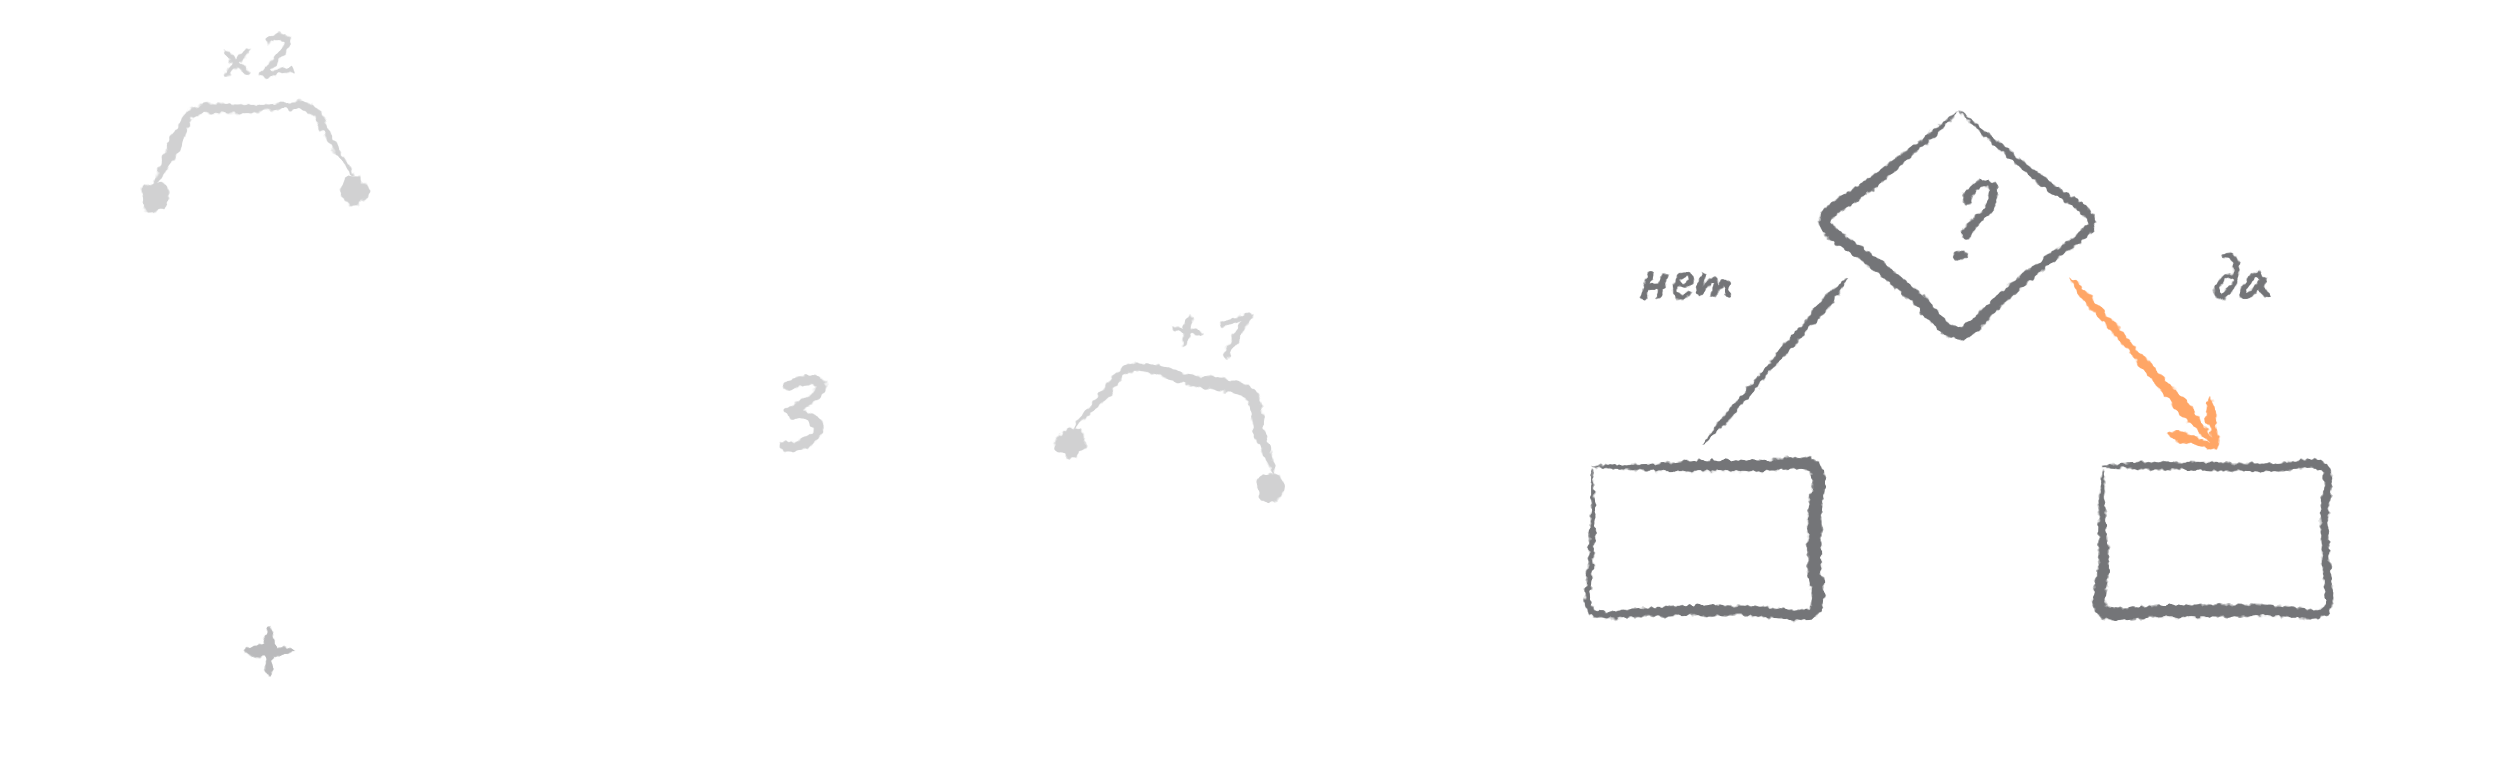
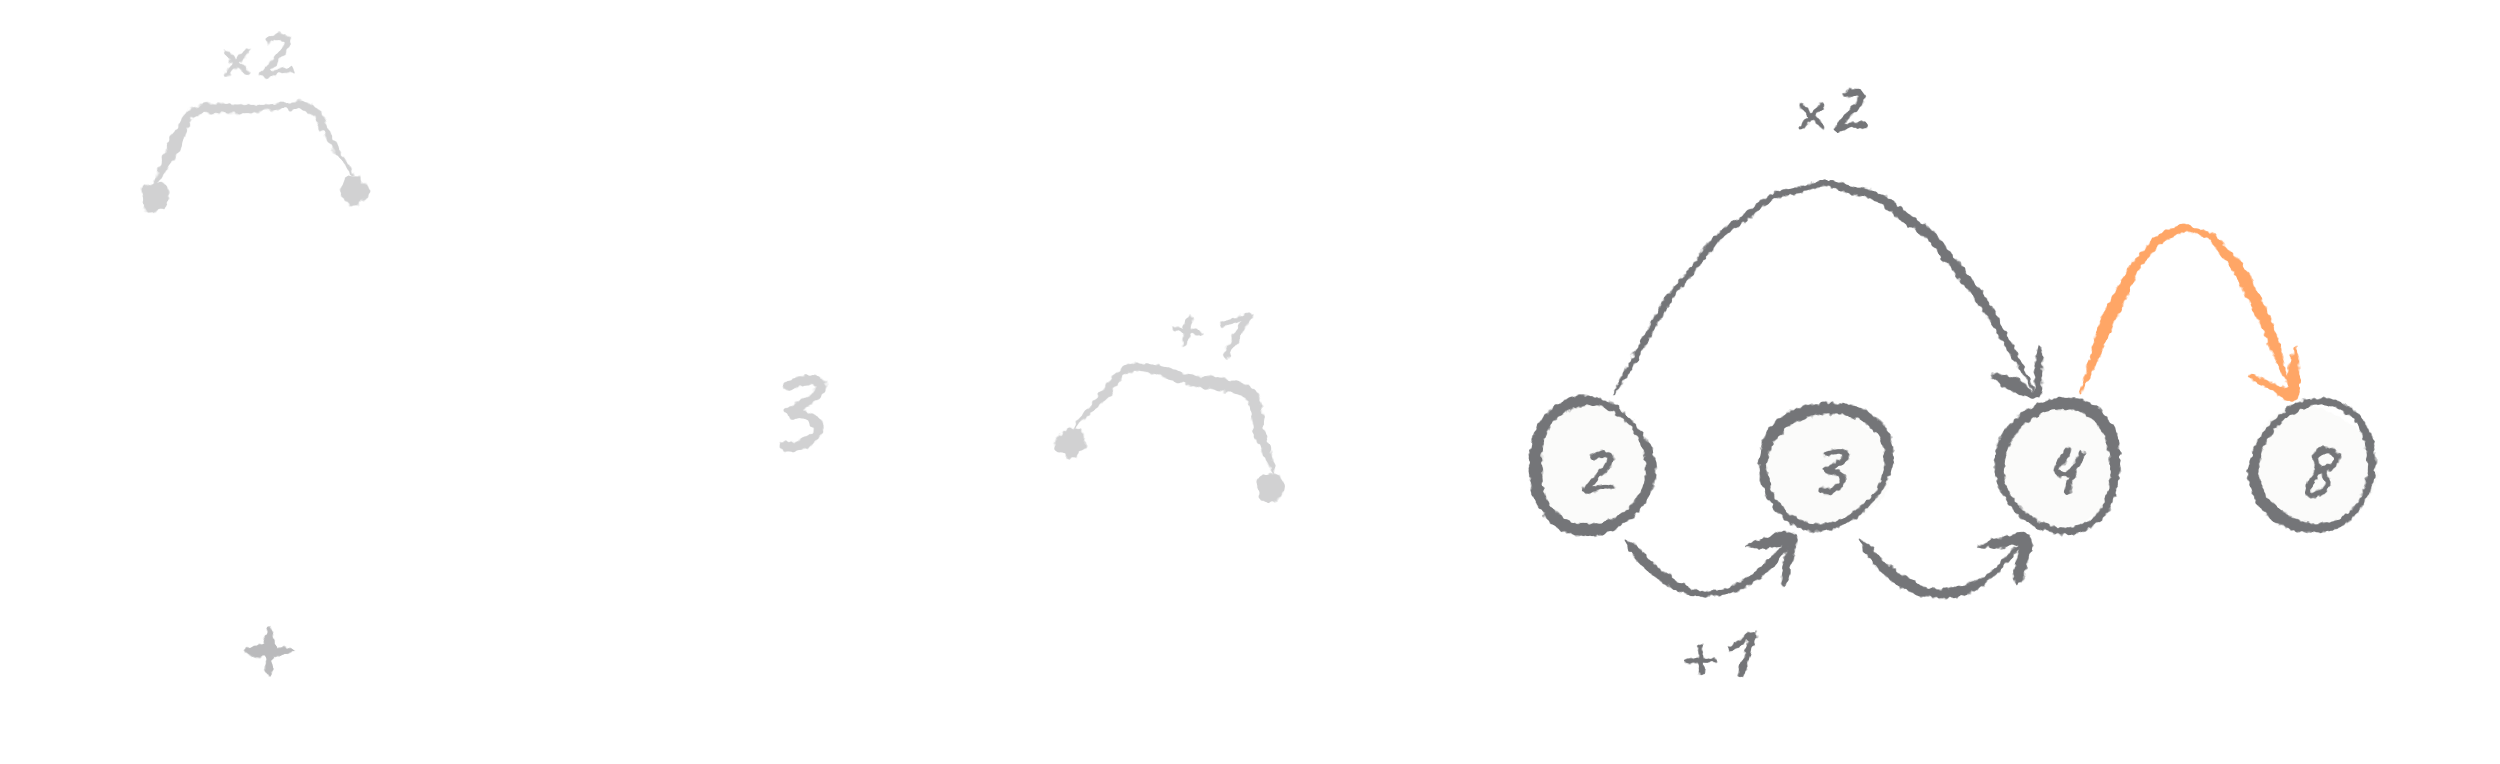
<svg xmlns="http://www.w3.org/2000/svg" viewBox="0 0 360 110">
  <defs>
    <filter id="head-13-ink" width="110%" height="110%" x="-5%" y="-5%">
      <feTurbulence baseFrequency=".8" numOctaves="2" result="n" seed="7" type="fractalNoise" />
      <feDisplacementMap in="SourceGraphic" in2="n" scale="1.1" xChannelSelector="R" yChannelSelector="G" />
    </filter>
  </defs>
  <g filter="url(#head-13-ink)" opacity=".2">
    <g fill="#17191e">
      <path d="m154.6 61.7.5-.4.7-.6.8-.7 1-.8.8-.8.9-.7.7-.9.6-.9.6-.9.6-.7.6-.5.8-.4h1l1.2.2 1.4.4 1.4.5 1.5.5 1.5.5 1.5.3 1.5.2 1.6.3 1.4.2 1.1.3.8.4.5.6.3.7.2.9.1 1 .2 1.2.3 1 .4 1.1.4 1.1.5 1.1.5 1 .5.8.3.6h.3l-.1-.7-.2-1-.2-1-.3-1.2-.3-1.1-.3-1-.2-1v-1l-.2-1.2-.3-1.1-.4-1.2-1-1-1.1-.6-1.4-.5-1.5-.3-1.6-.2-1.6-.1-1.4-.2-1.4-.3-1.4-.4-1.6-.4-1.4-.4-1.4-.2H163l-1.2.5-.9.7-.7.8-.7 1-.6.8-.6.8-.7.8-.7 1-.8.9-.7.8-.6.8-.4.5Z" />
      <path d="m156.3 64.3-.1.2-.3.2-.3.3-.2.3-.3.2-.2.3-.3.2-.3.2h-.3l-.3-.3-.3-.2-.4-.2-.3-.2-.3-.2-.2-.2-.2-.2-.1-.3v-1.1l.2-.3.2-.2.3-.2.3-.2.2-.2.3-.2.2-.2.3-.2h1l.4.2.3.2.2.2.3.3.1.3.2.4zl-.2.3-.3.3-.3.2-.2.2Zm28.6 6.5-.1.2-.1.3-.2.3-.2.3-.2.2-.3.1-.3.1h-.9l-.3-.2-.3-.2-.2-.1-.3-.2-.2-.2-.2-.3V71l-.1-.3v-1.1l.1-.3.1-.4.2-.3.3-.1.3-.1h.4l.4-.1h1.4l.3.3.2.3.2.4.1.3v1zl-.2.3-.1.3-.2.3-.1.2Zm-15.5-23.2h-.2l-.2-.1q-.2 0-.3-.2l-.1-.2V47h1.3l.7.1v-.3l.2-.7.2-.5q0-.2.2-.3t.4 0 .1.4v.6l-.1.3-.1.4v.3h.3l.6.2q.4 0 .6.2.2 0 .3.2t0 .4-.4 0h-.9l-.4-.1h-.3l-.1.4-.2.6v.2l-.1.2q0 .2-.2.3h-.1l-.2.1h-.1v-1.4l.1-.6-.5-.2zm7.1 4-.2-.1-.2-.2V51l.2-.5q0-.3.2-.5l.2-.4.1-.2.3-.3.5-.8.3-.6.4-.7.3-.6.2-.2h-.2l-.5.3-.6.2-.5.2-.6.3-.5.2h-.2q-.2-.2-.2-.5v-.3l.2-.1.4-.2.4-.1.2-.1h.2q0-.2.2-.2l.5-.2 1-.4.9-.3q.4-.1.4 0h.1l.2.3.1.2-.1.3-.3.4-.4.6-.4.7-.3.6-.4.5-.2.4-.3.5-.3.5-.3.5-.2.5-.3.5q0 .2-.2.2" />
    </g>
    <g>
      <path fill="#17191e" d="M114.2 65h-1q-.5-.1-.8-.4-.3-.2-.3-.4t.2-.5h.6l1.4-.1q.7-.1 1.3-.4l1-.7q.5-.6.4-1t-.6-.8l-.7-.3-.8-.1h-1.1l-.5-.3-.2-.4-.2-.3.1-.2.6-.5 1.4-.8 1.2-.9.7-.4.4-.4q.3-.3.3-.5l-.6-.2h-.8q-.4 0-.4.2h-.5l-.6.2-.4.2-.2.1-.5.2h-.3l-.2-.2-.2-.4-.1-.4.2-.2.6-.4.5-.3.8-.2 1-.2h.8q1 0 1.5.4.6.3.8 1v.6l-.2.5-.5.6-.8.6-.7.6-.4.2-.5.3-.3.2h.5l.3.2 1.2.6.7.7q.3.6.2 1.3T118 63l-1.1 1.1q-.6.4-1.3.6z" />
    </g>
    <g fill="#17191e">
      <path d="m22.5 26.5.4-.5.5-.7.7-1 .6-.9.7-1 .5-.9.4-1 .3-1 .3-1 .4-.8.4-.6.7-.5.9-.2 1.1-.1h5.9l1.4-.2 1.5-.2 1.5-.2h2.5l1 .2.6.5.5.6.5.8.5 1 .5.9.5.9.6.9.7.9.7 1 .6.8.6.7.4.5.2-.1-.3-.6-.5-.8-.5-1-.6-.9-.6-1-.6-.8-.4-1-.4-.9-.4-1-.5-1-.7-.8-1-.7-1.2-.2H42l-1.4.2-1.5.2-1.5.1h-2.8l-1.4-.1-1.5-.1h-1.5L29 15l-1.2.4-1 .7-.7.9-.5 1-.5 1-.4.9-.4.8-.5 1-.4 1-.4 1.1-.3 1-.3 1-.2.6Z" />
      <path d="M24.2 28.4v1.3l-.3.1-.3.2h-.3l-.3.1-.3.2-.3.2-.4.1h-.6l-.3-.3-.2-.2-.2-.3-.1-.3v-1l-.1-.3-.1-.4V27l.2-.2.4-.1.3-.1.4-.1.3-.1.3-.1h1l.4.2.3.2.2.2v.3l.1.4v1.1l-.1.3v.6Zm29.2-1.1-.1.3-.2.3-.1.4-.2.3-.2.2-.3.2-.3.2-.3.1-.3.2-.3.1h-.7l-.2-.1-.2-.3-.2-.4-.2-.3-.2-.3-.2-.2-.2-.3v-.5l.1-.3.2-.3.1-.3.2-.2.2-.3.3-.2.2-.2h1.3l.2.2.2.2.2.3.2.2.3.2.3.3.2.2zv.3l-.3.4-.2.3-.1.3ZM36 10.6l-.1.2h-.1l-.6-.3-.4-.3-.5-.4-.2-.2-.5.6-.3.3-.1.1-.2.2-.3.1h-.3v-.2l.2-.5.3-.4.5-.6.1-.1-.4-.4-.4-.4-.4-.3-.1-.4q0-.3.2-.4.2 0 .3.2l.3.2.4.3.3.2.3.4.4-.5.4-.4.4-.3.3-.1.4.1-.1.4-.3.3-.3.4-.2.2-.3.4.5.5.3.3.2.1.1.2.2.3zm2 .7-.1-.1-.2-.2-.2-.2v-.2l.1-.2h.1l.1-.3.1-.2.2-.1.1-.3.2-.1q0-.2.3-.4l.5-.5.4-.6.2-.3h.2l.2-.2.1-.2.1-.2.2-.3.2-.3.1-.3v-.2h-.3q-.3-.2-.6-.1-.3 0-.7.4H39l-.3.1-.2-.2-.2-.5.4-.2 1-.5q.4-.2.7 0h.7l.3.4.3.3q.2.3.2.7t-.4.8l-.2.3-.5.6-.5.5-.2.3-.3.2-.4.5-.4.4-.1.2h.3l.5-.2h.5l.5-.2h.2v.1h1.2v.2l.2.2q.1 0 0 .1.1.1 0 .2h-.6l-.6.1h-.9l-.6.3h-.3q-.2.2-.5.2l-.5.2z" />
    </g>
  </g>
  <g filter="url(#head-13-ink)" opacity=".3">
    <g fill="#17191e">
      <path d="m35.2 93.9.4.2.5.3.6.2.7.1.7-.1.7-.2.6-.1h2l.6-.2.4-.2v-.2l-.4-.3-.6-.1-.6-.1h-2l-.7-.3-.7-.1-.6.1-.7.2-.5.3-.4.2Z" />
      <path d="m38.7 90.2-.3.4-.1.5v.6l-.4.7v2l.3.7v1.3l.3.6.2.4h.2l.2-.4.2-.6v-1.3l.3-.7v-2l-.2-.7-.1-.6-.2-.5-.2-.4Z" />
    </g>
  </g>
  <g filter="url(#head-13-ink)" opacity=".6" transform="matrix(.8 0 0 .8 210 8)">
-     <path fill="#17191e" d="m90 10 .8.8 1.2 1 1.3 1.4 1.4 1.3 1.5 1.4 1.4 1.3 1.3 1.1 1.3 1.2 1.3 1.1 1.3 1.1 1.4 1.1 1.3 1.1 1.6 1.2 1.7 1 1.8 1.1 1.4 1.1 1 1 .2.7-.2.7-1 1-1.4 1.1-1.7 1.1-1.7 1.2-1.6 1.1-1.3 1.1-1.4 1-1.4 1.1-1.3 1-1.4 1.1-1.4 1.1-1.5 1.3-1.4 1.5-1.3 1.4-1.3 1.2-1.1.7-.8.2-.9-.2-1-.8-1.2-1.2-1.3-1.5-1.4-1.5-1.4-1.3-1.3-1.1-1.4-1.1-1.4-1.1-1.3-1-1.4-1.2-1.3-1-1.6-1.2-1.8-1.2-1.7-1.1-1.4-1.1-.9-1-.2-.4.2-.5.9-.8 1.4-1 1.7-1.1 1.8-1.2 1.5-1.1L76 23l1.3-1.1 1.3-1.1 1.3-1.2 1.3-1.1 1.3-1.2L84 16l1.5-1.3 1.4-1.4 1.3-1.3 1.2-1.1zl-.9.7-1.2 1-1.5 1-1.6 1.3-1.6 1.2-1.5 1.1-1.3 1-1.5 1-1.4 1-1.4 1.1-1.4 1-1.3 1-1.6 1-1.7 1.1-1.8 1.1-1.6 1.3-1.3 1.3-.6 1.8.7 1.8 1.3 1.3 1.6 1.2 1.8 1.2 1.7 1 1.5 1.1 1.4 1.1 1.3 1.1 1.4 1.1 1.3 1.1 1.2 1 1.3 1 1.3 1.3 1.2 1.5 1.4 1.5 1.3 1.4 1.6 1 1.8.5 1.8-.4 1.6-1 1.5-1.5 1.3-1.5 1.3-1.4 1.3-1.3 1.3-1 1.3-1.2 1.4-1.1 1.3-1.1 1.3-1.1 1.3-1.2 1.5-1 1.7-1.2 1.7-1.2 1.5-1.2 1.2-1.3.5-1.6-.5-1.5-1.2-1.2-1.6-1.2-1.7-1.1-1.7-1.1-1.5-1.1-1.3-1.1-1.4-1-1.4-1.1-1.4-1-1.3-1.1-1.4-1-1.5-1.2-1.5-1.3-1.6-1.2-1.5-1.2-1.2-1-.9-.7Z" />
-     <path fill="#17191e" d="M91.2 33.3q-.3 0-.4-.3t-.2-.5V32l.1-.4.3-.6.7-.9q.4-.5.8-.7l.2-.2h.1q0-.2.3-.4l.5-.3.2-.2.4-.3.7-.9.3-.8.3-1.3v-.9l-.3-.4h-1l-1 .6-.7 1-.2.5v.4l.1.3v.3h-.2l-.5.1q-.3 0-.5-.2l-.1-.2-.2-.2v-.8q0-.4.3-.9l.6-.9.9-.7.8-.4.3-.2h1.7l.5.3.6.4.4.3q.2.5.1 1.1L97 26l-.4 1.4-.7 1-.5.4-.6.7-.6.5q-.7.4-1.2 1.2l-.8 1.4q-.2.5-.4.6-.2.2-.5.2m-.5 3.6H90l-.5-.2q-.4-.3-.3-.7t.7-.8l.5-.3.6.2q.7.4.6.9t-.9.9m-20.8 3-.9.6-1.1 1-1.4 1.1-1.3 1.4-1.2 1.5-1 1.4-1 1.3-1.2 1.3-1.1 1.1-1.1 1.3-1 1.3-1 1.3-1.1 1.3-1.1 1.2-1.1 1.2-1.1 1.3-1 1.3-1 1.3-1.3 1.3-1.2 1.4-1.3 1.5-1 1.4-.9 1.2-.6 1h.2l.8-.6 1.1-1 1.3-1.3 1.3-1.3 1.3-1.5 1-1.4 1.2-1.2 1.1-1.2 1.1-1.3 1-1.3 1-1.3 1.1-1.2 1.2-1.2 1.2-1.2 1-1.2 1.1-1.3 1.1-1.2 1.1-1.2 1.3-1.3 1.3-1.4 1.1-1.5 1-1.5.8-1.3.5-1Z" />
-     <path fill="#ff6a00" d="m109.9 40 .5 1 .8 1.4 1 1.4 1.3 1.4 1.3 1.4L116 48l1 1.3 1.1 1.2 1.2 1.2 1.1 1.2 1 1.3 1 1.4 1 1.3 1.2 1.2 1.1 1.2 1.1 1.3 1 1.3 1 1.3 1 1.4 1.5 1.3 1.4 1.3 1.2 1.3 1.2 1 .9.6.2-.2-.5-1-.8-1.3-1-1.4-1-1.6-1.1-1.6-1.3-1.3-1.2-1.2-1.2-1.1-1-1.2-1.1-1.3-1.1-1.3-1.2-1.1-1.2-1.2-1-1.2-1.1-1.3-1-1.3-1-1.3L117 47l-1.2-1.3-1.2-1.5-1.2-1.5-1.3-1.2-1.2-1-1-.6Z" />
-     <path fill="#ff6a00" d="m127.6 68.1.4.5.5.4.7.4.8.3h.8l.8.1.7.1.8.3.9.3.8.3.8.1 1-.3.4-.9V69l-.2-.8-.3-.9-.1-.8V65l-.1-.9-.2-.8-.2-.7-.3-.6-.3-.5h-.2l-.2.5-.2.7v.8l-.1.8v.8l.2.8.3.8.2.9.1.8.1.7v.5-.1h-.4l-.7-.2-.8-.3-.8-.4-.8-.3-.7-.3-.8-.3-.8-.1h-.8l-.7.2-.5.2Z" />
-     <path fill="#17191e" d="m24 74 1 .1 1.6.2 1.8.1 1.9.1 2 .2H34l1.7.1h20.2l2-.2 1.9-.2h1.7l1.2.1.7.3.2.5.1 1v1.4l-.4 1.6-.2 1.7-.2 1.6V87l-.1 1.4V93l.4 1.8.3 1.6.1 1.4v1l-.3.5-.6.3-1.3.1h-1.7l-1.9-.3-2-.2-1.8-.1h-1.6l-1.7-.1H49l-1.6-.1h-6.8l-1.6.2h-1.7l-1.6.2H34l-1.9.2-1.9.2-1.9.3h-3.1l-.9-.5-.4-.6-.2-1.1v-1.5l.3-1.6.2-1.6.1-1.6v-1.4l.1-1.4v-1.4l.2-1.4v-6.1l-.2-1.6-.1-1.5-.1-1.3v-.9h-.3v7l-.1 1.5v1.4l-.2 1.4v1.4l-.1 1.4-.1 1.5v1.4l-.2 1.5-.2 1.6-.3 1.6v1.6l.1 1.5.8 1.2 1.3.6 1.7.2h1.8l2-.1 1.9-.2h5.1l1.6-.1h1.7l1.7-.1h8.2l1.7.1H54l1.7.2 1.9.2 2 .3 1.8.1 1.8-.1 1.5-.7 1-1.4.2-1.7-.1-1.7-.2-1.7-.3-1.6v-4.3l.1-1.5v-4.3l.1-1.4.3-1.7.2-1.7v-1.7l-.2-1.6-1-1.4-1.5-.8-1.8-.1h-1.9l-2 .3-1.9.2H42.3l-1.7.2-1.6.2-1.7.1-1.6.2H34l-1.8.1-1.9.1h-3.7l-1.5.1H24Zm92 .1h1l1.6.2h1.8l1.9.2h7l1.7.1h3.3l1.7.1h5l1.7.1h5.1l2-.3 1.8-.2 1.7-.1h1.3l.7.4.4.6v2.5l-.2 1.6-.2 1.8-.1 1.6v2.9l.2 1.4v4.4l.2 1.5.2 1.7.2 1.7v2.5l-.5.6-.8.3h-1.3l-1.7-.1-1.9-.3-2-.3-1.8-.2h-13.4l-1.6.1h-5l-1.9.2-2 .2-1.9.2h-1.7l-1.2-.1-.6-.2-.2-.5-.1-.9.1-1.4.3-1.6.3-1.6V90l-.1-1.4-.1-1.4-.2-1.4-.1-1.4-.1-1.4v-1.5l-.2-1.6v-3.2l-.1-1.3v-.9h-.3l-.1 1-.1 1.2-.2 1.5-.1 1.6-.2 1.7v10l-.2 1.4-.3 1.6-.3 1.6-.2 1.7.1 1.6.9 1.4 1.5.8 1.8.2 2-.2 1.9-.2 1.9-.2 1.7-.1h8.4l1.6-.1h5l1.7-.1h5l1.9.2 2 .2 1.8.1 1.7-.1 1.4-.7.8-1.3.2-1.5-.1-1.6-.3-1.7-.2-1.7-.1-1.5v-1.4l-.1-1.5v-2.9l-.1-1.4v-2.9l.3-1.6.3-1.7.1-1.7-.2-1.5-.8-1.3-1.4-.6-1.6-.2-1.9.2-1.8.3-2 .2-1.6.1h-8.3l-1.7-.1h-5l-1.7-.1h-5.1l-2 .1-1.8.1-1.8.2-1.5.1-1.1.1ZM36.8 39.3l.5-.1.4.2v.7q-.2.1-.2.3l-.2.4-.1.3.2.2v.3l-.2.2H37v.1h-.1l-.1.5-.1.5-.2.4v.2l-.3.1-.4-.1-.2-.1v-.6l.2-.4V42h-1.6l-.1.4-.1.5v.4l-.1.4q0 .3-.3.4-.3 0-.6-.3l-.2-.2.2-1 .1-.3.1-.3.2-.6.2-.6.1-.1v-.3l.2-.2V40l.1-.3.2-.5V39l.2-.2h.2q.3 0 .5.2l.1.3v.2l-.6 1.6H36l.3-.7q0-.3.3-.7v-.2zm4.2 4.4-.8.2h-.8q-.4-.2-.6-.5l-.2-.6v-1q0-.6.3-1.1l.7-1q.4-.5.9-.7h.4q.1-.1.4 0h.5l.4.3.2.4v.3q0 .4-.3.9t-.9.7H40q-.3-.1-.4 0l-.1.6v.5l.4.3h.4l.4-.1.2-.2.1-.1.2-.1.1-.1h.4l.1.3v.2l-.4.4zm-.2-2.9q.2 0 .3-.2l.3-.2.1-.3-.1-.3h-.5l-.3.1-.3.3-.3.3v.2l.1.1zm2.6 2.7-.4-.3-.1-.5v-.4l.2-.7q0-.4.2-.7 0-.3.2-.5v-.7l.2-.4.1-.3h.5l.2.2.1.4-.1.7-.2.6-.2.5.2-.2.4-.5.4-.5q.2-.3.5-.4l.4-.1q.3 0 .5.3t.3.7v.7l.2-.3.5-.6.5-.2.4.1q.4.2.5.6v1.6l.2.3q.1.2 0 .4l-.2.1h-.3l-.4-.2q-.2-.1-.2-.3v-1.3l-.1-.2-.4.2-.5.5-.5.9-.4.4q-.1.1-.2 0-.3 0-.4-.2v-.4l.1-.6.2-.7.1-.5h-.4l-.3.4-.5.5-.3.5-.3.5-.3.3-.2.3zm94 .5h-.2l-.4-.2-.3-.2-.2-.3-.1-.4-.1-.4v-.4l.1-.7.3-.5q0-.2.3-.5l.5-.6.6-.4.5-.2h.7l.2.2.2.1.1-.5v-1.4q0-.4-.2-.5-.3-.4-.7-.6h-1l-.2-.1V36l.2-.4.4-.2h.4l.5.1q.7.3 1 .7l.5 1 .1 1.3v1l-.2.4v.4l-.2.4v.3l-.7 1.3q-.4.6-1 1-.4.5-1 .6m-.2-1 .4-.1.5-.5.4-.5.2-.3q0-.2.2-.3V41l.3-.6-.1-.3q-.1-.1-.4 0-.4 0-.7.3-.2.1-.3.4l-.4.4v.3l-.2.1-.1.4v.8q0 .2.2.2m3.8.7-.2-.2-.2-.2v-.6q0-.3.3-.8l.4-.9.2-.2.2-.2v-.1l.2-.3.1-.2.3-.3.4-.4.3-.2.6-.2q.3 0 .5.2l.2.1.3.3.2.2.5.4-.2.7q-.2.5 0 .9 0 .4.2.7l.2.2.3.1.2.1v.6l-.2.1-.8-.1q-.4-.2-.7-.8l-.2-.3V42l-.2.2-.2.2q-1 1-1.6 1.3t-1.1 0m.7-1.3v.3h.2l.6-.4.7-.7q.4-.3.6-.7l.3-.5q0-.3-.2-.4h-.2l-.5.1-.6.8-.6 1z" />
+     <path fill="#17191e" d="M30 87v.3l.2.5.2.5.3.5.3.5.3.4.2.4.3.4.3.4.3.4.4.4.3.3.4.3.3.3.3.3.4.2.3.3.3.2.3.3.4.2.3.3.3.2.4.3.3.2.3.2.4.2.3.2.3.1.3.2.3.1.3.2.4.1.3.2.3.1.4.2h.3l.4.2h.3l.4.1h.6l.3.1h.7l.3.1h2l.4-.2h.6l.2-.1h1l.3-.1h.4l.4-.2h.3l.4-.2.3-.1.4-.2.3-.1.3-.2.3-.2.3-.1.4-.2.3-.2.3-.2.3-.2.4-.3.3-.2.4-.3.3-.2.3-.3.3-.3.3-.2.3-.3.3-.3.3-.3.4-.3.3-.4.3-.3.3-.4.3-.4.4-.4.3-.4.3-.4.3-.5.2-.5.3-.4.2-.4.1-.3-.2-.2-.2.2-.4.3-.4.3-.4.4-.4.4-.4.3-.3.4-.4.3-.3.3-.4.4-.3.3-.3.3-.3.3-.3.3-.3.2-.3.3-.3.2-.3.3-.3.2-.3.3-.3.2-.4.3-.3.2-.3.2-.3.2-.2.2-.3.1-.3.2-.3.2-.3.1-.3.2-.3.2-.3.1-.3.2-.3.1-.2.1-.3.1H48l-.3.2h-.6l-.3.1-.4.1h-.3l-.3.2h-.5l-.3.1h-1l-.3-.2h-.3l-.3-.1H43l-.3-.2h-.3l-.3-.1-.2-.1-.3-.1-.3-.2-.2-.1-.3-.2-.3-.1-.3-.2-.4-.2-.3-.2-.3-.1-.2-.2-.3-.1-.3-.2-.3-.2-.3-.2-.3-.2-.3-.2-.4-.3-.3-.2-.3-.3-.3-.2-.3-.3-.3-.3-.2-.2-.3-.3-.3-.3-.3-.3-.3-.3-.3-.4-.4-.3-.3-.4-.4-.3-.4-.3-.4-.4-.4-.3-.4-.4-.4-.2-.3-.2Z" />
+     <path fill="#17191e" d="m58.7 95.5.3-.4.3-.6.2-.8.1-.8.1-.8.3-.7.2-.7.3-.8.3-.9.2-.8.1-1-.4-1-1-.5h-1.9l-.8.4-.8.4-.6.2-.8.1-.8.3-.7.4-.7.3-.7.3-.4.2v.2h.5l.7.1.8.1.8.1h.9l.8-.1.8-.2h.9l.8-.2.6-.2.3-.2-.1-.2v-.2.4l-.1.7-.3.8-.2.9-.1.8v.8l-.2.8-.2.8V95l.2.5ZM72 87v.3l.3.4.2.5.3.5.3.5.3.4.2.4.3.4.3.4.2.5.3.4.4.4.3.3.3.3.3.3.4.3.3.2.2.3.3.2.3.3.3.3.4.3.3.3.4.3.4.2.3.2.4.1.3.2h.3l.3.2.3.1.3.2.3.2.4.1.4.2.4.1.4.1H85l.3.1h.3l.3.1h.3l.4.1h1.5l.3-.1h.3l.3-.1h.3l.3-.1h.3l.3-.1h.4l.4-.2.3-.1.4-.1.3-.2.3-.2.4-.1.3-.2.3-.2.3-.2.3-.2.3-.2.3-.2.3-.2.3-.3.4-.2.3-.3.3-.2.3-.3.4-.3.3-.3.3-.2.3-.3.2-.3.3-.3.3-.4.3-.3.4-.4.3-.4.3-.3.3-.4.3-.4.3-.4.3-.5.3-.4.3-.4.3-.4.2-.2-.2-.2-.2.3-.3.2-.4.4-.4.4-.4.3-.4.4-.3.3-.4.4-.3.4-.3.3-.4.4-.3.3-.3.3-.3.3-.2.2-.3.3-.3.3-.3.2-.3.3-.3.2-.4.2-.3.3-.3.2-.4.2-.3.1-.3.2-.3.1-.3.2-.3.1-.3.1-.3.2-.3.1-.3.1-.3.1-.3.2h-.3l-.3.1H90l-.3.1H89l-.4.1-.3.1H88l-.3.1h-.3l-.3.1h-1L86 96l-.3-.1h-.4l-.3-.1h-.6l-.3-.1h-.3l-.2-.2h-.2l-.2-.2-.3-.2-.3-.1-.3-.3-.4-.2-.3-.1-.3-.2-.4-.1-.2-.1-.3-.2-.2-.1-.3-.2-.3-.2-.3-.3-.3-.2-.4-.3-.3-.2-.3-.3-.4-.2-.3-.3-.3-.2-.3-.2-.3-.3-.2-.3-.4-.3-.3-.3-.3-.4-.4-.4-.3-.3-.4-.4-.4-.4-.4-.3-.4-.4-.4-.2-.3-.2Z" />
+     <path fill="#17191e" d="m100.7 95.5.3-.4.4-.6.5-.7.3-.8.1-.8.1-.7.1-.7.3-.8.4-.9.2-.8v-1l-.5-1.1-1.2-.5-.9.1-.9.3-.8.2-.8.2-.7.2-.8.1-.7.4-.8.4-.7.3-.7.2-.4.2v.2h.5l.7.1h.8l.8.2H98l.8-.2.8-.3.8-.2.7-.1h.3-.3l-.2-.4v.3l-.1.6-.1.8-.2 1-.2.7-.2.8-.2.8v.9l.2.8.2.7.2.5ZM28.1 61l.6-.8.9-1.2.9-1.4 1-1.6 1-1.5.8-1.5.8-1.4.8-1.5.8-1.4.8-1.4.7-1.4.8-1.2.7-1.1.8-1 .8-1 .8-1 .8-.9.8-1 .8-1 .8-1 .8-1 .8-1 .8-1 .8-.7.7-.7.8-.6.8-.6.7-.5.8-.6.8-.5.9-.7.7-.6.8-.7.8-.6.7-.5.8-.5.7-.3.7-.2.8-.2.8-.1.8-.1.8-.2.8-.3.8-.2.8-.3.8-.2.7-.2h1.4l.7.2.8.3.8.2.7.3.9.3.8.2.8.2.7.2.8.1.7.3.7.3.7.4.7.6.8.6.8.6.8.7.8.6.8.6.8.5.8.5.8.6.7.5.8.7.8.8.7 1 .8 1 .8 1 .8 1 .8 1 .8 1 .7 1 .8 1 .7 1 .8 1 .8 1 .8 1.2.8 1.3.9 1.4.8 1.4.9 1.4.8 1.4 1 1.4 1 1.6 1 1.5.8 1.5.8 1.2.6.9.2-.2-.5-.9-.6-1.3-.7-1.6-.8-1.6-.8-1.7-.8-1.5-.7-1.4-.8-1.5-.8-1.4-.8-1.5-.8-1.3-.8-1.3-.8-1.2-.8-1-.8-1-.8-1-.7-.9-.8-1-.8-1-.8-1-.8-1-.8-1-.8-1-.9-1-.8-.7-.8-.7-.9-.6-.8-.5-.8-.5-.7-.6-.8-.6-.8-.6-.8-.6-.9-.7-.8-.5-.9-.5-.8-.4-.9-.2-.8-.2-.8-.2h-.8l-.7-.2-.8-.2-.8-.3-.8-.2-.8-.3-.9-.1h-1.8l-.8.2-.8.3-.8.3-.8.3-.8.2-.7.2-.8.2h-.8l-.8.3-.9.2-.8.4-.9.5-.8.5-.8.6-.8.7-.8.6-.8.6-.7.6-.8.5-.9.5-.8.5-.8.7-.9.7-.8 1-.8.9-.8 1-.8 1-.8 1.1-.8 1-.7 1-.8 1-.8.9-.8 1-.8 1L37 44l-.8 1.3-.8 1.4-.8 1.4-.7 1.5L33 51l-.8 1.5-.8 1.4-.9 1.6-.8 1.7-.8 1.5-.6 1.3-.5 1Z" />
+     <path fill="#17191e" d="m96 57.7.4.4.4.6.6.5.7.5.8.4.6.3.7.3.8.3.8.3.9.3.8.2.9-.2.5-.7.2-.8v-7.2l-.3-.5h-.2l-.3.5-.2.6-.2.8v.8l-.2.8v4.5l-.5-.2-.5-.4-.7-.6-.7-.6-.7-.4-.8-.3-.7-.3-.9-.1-.8-.1h-1.2Z" />
+     <path fill="#ff6a00" d="m112 61 .4-.6.5-1 .6-1 .6-1.3.6-1.2.5-1.2.5-1 .5-1.2.5-1 .4-1.2.5-1 .4-1 .3-.7.4-.8.4-.7.4-.8.4-.7.3-.9.4-.8.3-.9.3-.8.4-.9.3-.7.3-.6.4-.6.3-.5.4-.4.4-.4.3-.5.5-.4.4-.5.4-.5.4-.5.4-.4.3-.4.4-.3.3-.3.3-.1.3-.2.4-.1.4-.2.4-.2.4-.1.4-.2.4-.2.3-.2h.3l.3-.1h.6l.4.2.3.2.5.1.4.2.4.2h.5l.3.2.4.1.3.2.3.2.3.4.3.4.3.5.4.6.3.5.4.6.4.5.4.5.4.4.3.4.4.5.3.5.4.6.3.7.4.8.4.8.4.8.5.9.4.7.4.8.3.7.4.7.4.8.4.9.4 1 .4 1 .5 1 .4 1.2.5 1 .5 1.2.5 1 .6 1.3.6 1.2.5 1.2.4 1 .3.6h.2l-.2-.8-.2-1-.3-1.2-.4-1.3-.3-1.3-.3-1.2-.3-1.2-.3-1.2-.4-1.1-.3-1.2-.4-1-.4-1-.4-1-.4-.8-.4-.8-.4-.8-.4-.7-.4-.7-.3-.9-.4-.8-.4-.8-.5-.8-.4-.8-.5-.7-.4-.6-.5-.6-.5-.4-.4-.4-.4-.4-.4-.4-.4-.4-.4-.5-.4-.5-.5-.5-.4-.5-.5-.4-.4-.3-.5-.2-.5-.2h-.4l-.4-.2-.4-.1-.3-.2-.5-.2-.4-.1-.4-.2-.5-.2h-1l-.5.1-.5.2-.4.1-.4.2-.4.1-.4.2h-.3l-.5.2-.4.2-.5.3-.5.3-.4.4-.5.4-.4.5-.4.5-.4.5-.4.5-.4.4-.4.5-.4.4-.4.5-.4.5-.5.6-.4.8-.4.7-.5.8-.4.8-.4.8-.4.8-.5.7-.4.7-.4.7-.5.8-.4.9-.4.9-.4 1-.3 1.1-.4 1.2-.2 1.2-.3 1.2-.3 1.1-.3 1.2-.4 1.3-.4 1.3-.3 1.2-.3 1-.2.7Z" />
+     <path fill="#ff6a00" d="m142 57.7.4.4.5.4.7.4.7.3.8.3.7.4.6.4.7.6.7.5.8.5.8.3 1.2-.2.8-1 .1-.9v-2.6l-.1-.7v-1.6l-.2-.9-.2-.7-.1-.7v-.5h-.3l-.2.5-.2.6-.3.8-.2.8-.3.8v.8l-.1.8v2.7l.1-.2h.3l-.3-.1-.7-.2-.8-.3-.8-.4-.8-.2-.7-.3-.8-.4-.7-.3-.7-.2-.7-.2h-.5Z" />
+     <path fill="#f8f8f6" d="m30 65.3.3.3.3.4.3.4.4.5.4.6.4.5.3.5.2.5.3.5.2.5.2.5.2.5.1.6.2.5.1.6.2.5v.6l.2.5v.6l.1.6v1.8l-.1.6-.2.6-.1.6-.2.6-.2.6-.4.5-.3.6-.4.5-.4.5-.5.5-.5.4-.5.4-.5.3-.6.3-.6.2-.6.2-.6.1-.7.2h-.6l-.6.1h-1.2L24 85l-.6-.1-.6-.2-.6-.1-.6-.2-.5-.2-.6-.2-.5-.2-.5-.3-.6-.3-.4-.3-.5-.3-.5-.3-.5-.4-.4-.4-.5-.4-.4-.4-.3-.4-.4-.5-.3-.5-.3-.5-.3-.5-.3-.6-.2-.5-.2-.6-.1-.6-.1-.6-.1-.6v-2.4l.1-.6.2-.6.1-.5.2-.6.3-.6.2-.5.3-.6.3-.5.3-.5.4-.5.4-.5.4-.5.4-.4.4-.5.5-.4.5-.4.5-.3.6-.4.6-.3.5-.2.6-.3.6-.2h.7l.6-.2h2.6l.6.1.6.2.6.3.7.2.5.3.6.4.5.3.4.4.5.4.4.5.4.5.4.5.3.5.4.5.3.5.3.6.2.6.3.6.2.5.2.5.1.3Z" />
+     <path fill="#17191e" d="m27.2 63.7.3.3.4.3.5.3.5.4.5.5.5.4.5.4.3.4.4.4.4.4.3.5.3.4.3.5.2.5.2.5.2.5.2.5.2.5v.5l.2.6v.5l.1.5v2.1l-.2.6v.5l-.2.5-.2.5-.2.5-.2.5-.3.4-.3.5-.3.5-.3.4-.4.4-.4.4-.4.4-.4.3-.5.3-.4.4-.5.2-.5.3-.5.3-.6.2-.5.1-.5.2-.5.1-.6.1h-.6l-.6.1H22l-.6-.1-.5-.2-.5-.1-.5-.2-.6-.3-.5-.3-.4-.3-.5-.3-.3-.3-.4-.5-.4-.4-.3-.5-.3-.5-.2-.5-.2-.5-.2-.5-.2-.5v-.5l-.2-.5v-1.1l-.1-.6v-4.2l.1-.5.1-.6.1-.5.1-.6.2-.5.2-.5.2-.5.2-.5.3-.5.4-.5.3-.5.4-.4.4-.4.4-.3.5-.3.6-.3.5-.2.6-.3.5-.1.6-.2h.5l.6-.1h1.8l.6.1.6.1.5.2.6.2.5.2.6.3.5.2.5.3.5.3.5.4.6.4.5.5.4.4.5.5.4.3.2.3.2-.2-.2-.2-.4-.5-.3-.5-.4-.5-.5-.5-.5-.6-.4-.4-.5-.4-.5-.4-.5-.4-.6-.4-.6-.3-.6-.3-.6-.3-.6-.2-.7-.2-.7-.2h-.7l-.7-.1h-1.5l-.7.2-.7.2-.7.3-.7.3-.6.4-.6.4-.6.4-.5.5-.5.6-.4.5-.4.6-.4.6-.3.6-.4.6-.2.6-.3.6-.1.7-.2.6-.1.6-.1.6-.1.6v.6l-.1.6v3l.2.6v.6l.2.6.1.6.2.6.2.6.3.6.3.6.3.6.3.6.4.6.4.5.5.6.5.5.5.4.6.4.6.4.6.3.7.3.7.3.7.2h.7l.7.1h2.1l.7-.2.6-.1.7-.2.6-.3.6-.2.6-.3.6-.4.5-.3.6-.3.5-.4.5-.4.5-.4.4-.5.5-.4.4-.5.4-.5.4-.5.3-.5.4-.6.3-.5.2-.6.3-.6.2-.6.1-.7.1-.6v-2.6l-.1-.6-.1-.6-.2-.6-.2-.6-.3-.6-.3-.5-.3-.5-.3-.5-.4-.5-.3-.5-.4-.5-.4-.4-.4-.4-.5-.4-.4-.4-.5-.4-.6-.4-.6-.4-.6-.3-.5-.2-.5-.3-.3-.2Z" />
+     <path fill="#17191e" d="m23 78.8-.2-.1q0-.2-.2-.3l-.2-.3V78l.1-.2.2-.1.1-.3.1-.2.1-.1h.1l.2-.3.2-.2.5-.5.6-.6.5-.6.3-.4.2-.1.2-.2.2-.2.1-.3.3-.3.2-.4.2-.3v-.2l-.4-.2h-.7q-.4 0-1 .4l-.3.1H24l-.2-.3-.1-.5.4-.2 1.2-.6q.5-.2 1 0h.4l.3.1.4.4.3.4q.3.4.2.8t-.4 1l-.4.4-.5.7-.6.6-.4.3-.3.3-.5.6-.5.5-.2.2h.4l.6-.2.6-.1.6-.1h.8l.6.1q.2 0 .3.2l.1.1.2.2v.4q-.2.1-.8 0h-.7l-.2.1h-1l-.6.2-.4.2-.6.1-.6.2z" />
+     <path fill="#f8f8f6" d="M77.2 75.3v.4l-.2.5-.1.6-.2.7-.2.7-.2.7-.3.5-.3.5-.4.5-.4.5-.4.4-.5.5-.5.3-.5.4-.5.3-.5.3-.5.3-.5.2-.6.2-.6.2-.5.2-.6.1-.6.1-.5.1-.6.1h-2.3l-.6-.1-.6-.1-.5-.2-.6-.1-.6-.2-.5-.2-.5-.3-.5-.3-.5-.3-.4-.4-.5-.4-.4-.4-.4-.4-.4-.5-.3-.4-.3-.5-.3-.5-.3-.5-.2-.6-.2-.5-.2-.5-.2-.6-.1-.5-.1-.6-.1-.6v-.6l-.1-.6v-2.4l.1-.5.1-.6.2-.6.2-.6.2-.6.3-.6.2-.6.4-.5.3-.5.4-.5.4-.5.5-.4.5-.4.6-.4.5-.3.6-.3.6-.2.6-.2.6-.1.6-.1h2.6l.5.2.6.1.6.2.6.2.5.2.6.3.5.3.5.2.5.3.4.3.5.3.4.3.5.4.4.4.4.3.5.4.4.4.4.4.4.4.4.4.3.5.3.5.4.5.3.6.3.5.2.6.2.6.1.6.2.6v2.6l-.2.7-.1.6-.3.6-.3.6-.4.7-.4.6-.4.5-.3.5-.3.3Z" />
+     <path fill="#17191e" d="m74.5 79.1-.2.3-.4.3-.4.4-.5.4-.4.5-.5.4-.5.4-.4.3-.5.3-.5.4-.5.3-.5.2-.5.2-.5.2-.5.2-.6.1-.6.1-.6.1h-2.2L63 84l-.6-.2-.5-.2-.6-.2-.5-.3-.5-.2-.5-.4-.5-.3-.4-.4-.5-.5-.4-.4-.3-.5-.4-.5-.3-.5-.3-.5-.2-.5-.3-.6-.1-.6-.2-.5-.1-.6-.1-.6V75l-.1-.6v-1.2l.1-.5.1-.6.2-.5.2-.6.2-.5.3-.5.2-.5.3-.5.4-.4.3-.4.4-.4.4-.4.4-.3.5-.4.4-.3.5-.3.5-.2.4-.2.5-.2.6-.2.5-.2.5-.1.6-.1.5-.1.6-.1.5-.1h3.4l.6.2.6.1.6.2.5.2.5.2.5.3.6.3.5.3.5.4.4.4.4.4.4.5.3.4.3.6.2.5.3.6.1.6.2.6v.6l.1.5v1.3l-.1.6-.1.6-.2.6-.2.6-.2.6-.2.5-.3.5-.3.5-.3.5-.4.5-.3.5-.4.5-.3.4-.4.5-.4.4-.5.4-.4.3-.4.4-.5.4-.6.3-.6.4-.6.4-.6.3-.5.2-.3.2.1.2.4-.1.4-.3.6-.2.7-.3.6-.3.7-.4.5-.3.5-.4.5-.3.4-.5.5-.4.4-.4.4-.4.4-.5.4-.5.4-.5.4-.4.3-.6.4-.5.3-.6.3-.5.3-.7.3-.6.2-.7.2-.7.2-.7v-2.2l-.1-.7-.2-.7-.2-.8-.3-.7-.4-.7-.4-.6-.4-.6-.6-.6-.5-.5-.6-.4-.6-.5-.7-.3-.6-.4-.7-.2-.6-.3-.7-.1-.7-.2h-.7l-.6-.2h-1.3l-.7-.1h-1.2l-.7.1h-.6l-.6.2-.6.1-.6.1-.7.2-.6.2-.6.2-.6.3-.6.3-.5.3-.6.4-.5.4-.6.5-.5.5-.4.5-.4.5-.4.6-.3.6-.3.7-.2.6-.2.7-.2.7-.1.6-.1.7v2l.1.7.1.6.2.7.1.6.3.6.2.7.3.6.2.6.4.6.3.5.4.5.4.6.4.5.5.5.5.5.5.4.5.4.6.3.6.3.7.3.6.3.7.2h.7l.6.2h1.4l.6-.1.7-.2.6-.2.6-.2.6-.2.6-.2.6-.4.5-.3.5-.4.5-.3.4-.4.5-.4.4-.5.4-.4.5-.6.4-.5.3-.4.3-.5.2-.2Z" />
+     <path fill="#17191e" d="M66.3 79q-.4 0-.7-.2l-.6-.3-.2-.4.1-.3h1.5q.6 0 1-.2l.8-.5q.4-.4.4-.7t-.4-.6l-.5-.3-.6-.2h-.8l-.4-.2-.1-.3-.1-.3v-.2l.5-.2 1-.6 1-.6.6-.3.3-.2.2-.4-.4-.2h-1.3l-.4.2h-.3l-.2.2-.4.1h-.2l-.1-.1-.2-.4v-.2l.2-.2.4-.3.4-.2h.6l.8-.2h.6q.7.1 1 .4.5.3.6.8v.4l-.2.4-.4.5-.6.4-.6.3-.3.2-.4.2-.2.1h.1l.3.1.2.1.8.5.5.6q.2.5.1 1t-.5 1-.8.7l-1 .4z" />
+     <path fill="#f8f8f6" d="m116.8 79-.2.2-.2.4-.4.5-.3.5-.4.6-.4.5-.4.4-.5.4-.4.4-.5.3-.5.4-.5.3-.6.2-.5.3-.6.1-.6.2-.6.1h-.6l-.6.1h-1.8l-.6-.2-.6-.2-.6-.2-.6-.2-.5-.2-.6-.3-.5-.3-.5-.3-.5-.4-.5-.4-.5-.4-.4-.4-.4-.4-.4-.5-.4-.5-.3-.5-.4-.6-.3-.5-.2-.6-.2-.6-.2-.6-.2-.6v-.6l-.1-.7v-1.9l.2-.6.1-.6.3-.5.2-.6.3-.6.3-.5.3-.5.4-.5.4-.5.4-.4.5-.4.4-.4.5-.3.5-.4.5-.3.4-.3.5-.3.5-.2.6-.3.5-.2.5-.2.6-.2.5-.2.6-.2.6-.1.5-.2h.6l.6-.1h3.3l.6.2.6.2.6.3.6.3.6.3.5.4.5.5.5.4.5.5.3.5.4.6.3.6.2.6.2.7.2.6.1.7.1.6v2.5l-.2.7-.1.6-.1.5-.2.6-.2.6-.2.5-.2.6-.3.5-.2.6-.3.5-.3.5-.3.5-.4.5-.3.5-.4.4-.4.5-.5.4-.6.4-.6.4-.5.4-.6.3-.4.3-.4.2Z" />
+     <path fill="#17191e" d="m113.3 83.9-.3.1-.6.2-.6.2-.7.2-.7.2-.7.1H108l-.6-.1-.6-.2-.6-.2-.5-.2-.6-.2-.5-.2-.5-.3-.5-.3-.4-.4-.5-.3-.5-.3-.4-.4-.4-.4-.4-.4-.4-.4-.4-.4-.3-.5-.3-.5-.3-.4-.2-.5-.3-.5-.2-.6-.1-.5-.2-.5-.1-.6V73l.1-.5.1-.6.2-.5.2-.5.2-.4.2-.5.3-.5.3-.5.3-.4.3-.5.4-.4.3-.4.4-.4.4-.3.4-.4.5-.3.4-.4.5-.3.5-.3.5-.3.5-.2.6-.2.5-.2.5-.1.6-.1.6-.1h.6l.6-.1h.6l.5.1.5.1.6.2.5.2.5.2.6.3.5.4.4.3.4.3.4.4.3.4.4.5.3.5.3.5.2.5.3.5.2.5.1.5.1.5.1.6.1.5.1.6v.6l.1.5V76l-.1.6-.1.5-.1.6-.1.6-.2.5-.1.6-.2.5-.2.5-.3.5-.3.5-.3.6-.4.5-.4.5-.4.4-.4.4-.5.3-.5.4-.6.3-.6.3-.6.2-.6.2-.6.1h-2.8l-.7-.2h-.6l-.4-.2v.3h.4l.5.2.7.2.7.2.8.1.8.1h1.4l.6-.2.7-.2.7-.2.7-.3.6-.3.6-.4.5-.4.5-.5.5-.5.5-.5.4-.6.3-.5.4-.6.3-.6.2-.6.2-.6.2-.7.1-.6.2-.6v-.6l.2-.5v-.6l.1-.6v-.6l.1-.6v-3.1l-.1-.6-.2-.7-.1-.6-.2-.7-.2-.6-.3-.6-.3-.7-.4-.6-.4-.6-.5-.5-.5-.6-.6-.4-.6-.5-.6-.3-.7-.4-.7-.3-.7-.2-.7-.2h-.7l-.7-.1h-2.2l-.7.2-.6.1-.7.2-.6.2-.7.3-.6.3-.6.3-.5.3-.6.3-.5.4-.5.4-.5.4-.5.4-.5.5-.4.5-.4.5-.4.5-.4.5-.3.6-.3.6-.2.6-.3.6-.1.6-.2.6v.7l-.1.6v2l.1.6.2.6.1.6.2.7.3.5.2.6.3.6.3.5.3.5.4.5.3.5.4.5.4.5.5.4.4.5.5.4.4.4.6.4.5.3.6.4.5.2.6.3.7.2.6.1.6.2.7.1h2l.7-.1.7-.3.7-.3.7-.3.5-.3.5-.2.4-.2Z" />
+     <path fill="#17191e" d="m109.5 79-.2-.2q-.2-.2-.1-.6l.1-1 .3-.8.2-.5v-.2h-.5q-.8.3-1.2.2t-.6-.4l-.2-.3-.2-.5.1-.4.3-.5.1-.3v-.2l.2-.1.3-.6.5-.8.6-.7.3-.4.3-.1h.3l.2.1.1.3v.3l-.2.3-.3.4-.4.6-.5.7-.4.7-.2.5v.3h.9l.4-.1.3-.1.2-.1.1-.1.2-.4.3-.5.2-.6.3-.5.6-1 .2-.4.2.1.3.3.2.1v.2l-.1.4-.2.4-.3.5-.4.9-.4.9-.4.9-.3.7-.4 1.2-.1.5v.7l-.4.3z" />
+     <path fill="#f8f8f6" d="M143.7 74.7v-.4l-.1-.5v-.6l-.1-.6v-2l.1-.6.2-.6.2-.6.2-.6.3-.6.3-.5.3-.5.4-.5.4-.5.5-.4.5-.4.5-.4.5-.3.6-.3.6-.2.6-.2h.6l.6-.2h2.4l.6.1.6.1.5.2.6.2.5.2.6.2.5.2.5.2.5.2.5.3.4.3.5.3.5.3.4.3.5.3.4.3.4.4.5.4.4.4.4.4.3.5.4.4.3.5.3.6.3.5.2.6.2.6.2.5v.6l.1.7v1.9l-.1.6-.2.5-.2.6-.2.6-.3.6-.3.5-.3.6-.4.5-.3.5-.5.4-.4.4-.5.5-.4.3-.6.4-.4.3-.6.3-.5.3-.5.3-.6.2-.6.2-.6.2-.5.1-.6.2h-1.2l-.6.1h-1.3l-.5-.1-.6-.2-.6-.1-.6-.2-.5-.2-.6-.3-.5-.3-.5-.3-.5-.4-.4-.3-.5-.5-.4-.4-.4-.4-.3-.5-.4-.5-.3-.5-.3-.5-.2-.5-.3-.5-.2-.5-.2-.6-.2-.5-.2-.6-.1-.5-.2-.6-.1-.6v-.6l-.2-.6v-1.2l.1-.7.1-.8.2-.7v-.6l.2-.6v-.4Z" />
+     <path fill="#17191e" d="M163.8 73.3v.8l-.1.5-.1.6-.1.7-.1.6-.1.5-.2.5-.2.6-.2.5-.2.6-.2.5-.3.4-.2.5-.4.4-.4.5-.4.4-.4.4-.4.3-.5.4-.5.3-.4.2-.6.2-.5.2-.6.1-.5.2h-2.8l-.6-.2-.5-.1-.6-.2-.5-.1-.5-.2-.5-.2-.5-.3-.5-.3-.5-.3-.4-.3-.5-.3-.4-.3-.4-.4-.4-.4-.4-.4-.3-.4-.3-.5-.3-.4-.3-.5-.2-.5-.2-.5-.2-.5-.2-.5v-.6l-.1-.5v-2.1l.1-.6.2-.5.1-.6.2-.5.2-.5.3-.4.2-.5.3-.5.3-.4.3-.5.4-.4.3-.5.4-.4.4-.4.4-.4.4-.3.4-.4.5-.3.4-.4.5-.3.5-.3.5-.3.6-.2.5-.2.6-.2.6-.2h.6l.6-.1h1.8l.6.2.5.1.6.3.6.3.5.3.5.4.5.3.4.5.4.4.3.5.3.5.3.6.3.5.2.6.2.5.2.5.1.6.1.5.1.6.1.6v.5l.1.6v.6l.1.5v2.8l-.2.6v.7l-.2.7-.1.6v.5l-.2.4h.3V80l.3-.5.3-.5.3-.7.2-.6.3-.7.1-.6.1-.6.1-.6v-.6l.1-.6v-1.8l-.1-.6V71l-.2-.6v-.6l-.2-.7-.2-.6-.3-.6-.3-.6-.3-.6-.3-.6-.4-.6-.5-.6-.4-.5-.5-.4-.6-.5-.6-.4-.6-.3-.6-.4-.7-.2-.7-.2-.7-.2-.7-.1h-2.1l-.7.1-.7.1-.6.2-.7.2-.6.3-.6.3-.5.4-.6.3-.5.4-.5.4-.5.4-.4.4-.5.4-.4.4-.4.5-.4.4-.3.5-.4.5-.3.5-.4.5-.3.5-.3.6-.2.5-.3.6-.2.6-.2.6-.1.6-.2.7v.6l-.1.7V76l.1.7.1.6.2.7.2.6.3.7.2.6.4.6.3.5.5.6.4.5.5.5.5.5.5.4.5.4.6.3.6.4.6.3.6.2.6.3.7.1.6.2.7.1.6.1h.7l.7.1h1.3l.7-.2.6-.1.7-.2.6-.2.6-.3.6-.3.6-.3.5-.4.6-.4.4-.5.5-.5.4-.5.4-.5.3-.5.3-.5.3-.6.2-.6.2-.6.1-.6.1-.5.1-.6.1-.6v-3.3Z" />
+     <path fill="#17191e" d="M153.3 79.6h-.2l-.3-.3-.3-.2-.1-.4v-.9l.1-.4.4-.7.5-.8.5-.7.4-.5.1-.4-.3-.5-.1-.3-.1-.2q-.3-.2-.2-.7l.2-.8q.2-.6.6-1 .3-.3.8-.3h.6l.8.2.7.2q.2 0 .4.3l.5.3.3.3v.2q.2.2.2.5v.5l-.2.4-.5.5-.2.1-.2.1-.1.2h-.3l-.2.2-.5.2h-.2l-.2.1.2.5q.4.6.5 1.2.2.6 0 1l-.6 1q-.4.4-.6.4l-.2.1-.1.2h-.2l-.4.1-.5.3zm2.7-5.9q.3-.3.5-.3l.3.1.3-.1.5-.4v-.7l-.1-.2-.5-.2q-1-.3-1.4-.2-.6 0-.8.7v.9q.2 0 .2.2t.2.2l.2.2zm-2.4 5 .4-.2.6-.2.5-.3q.5-.4.7-.8t0-.8l-.2-.4q0-.2-.2-.3l-.1-.2-.2-.1-.2.3-.2.3-.1.2-.4.3v.3l-.3.4-.4 1v.4zM65.9 12.9l-.1.2h-.2q-.2 0-.6-.4l-.5-.4-.6-.6-.2-.1-.7.6-.3.4-.2.2-.3.1q-.1.2-.3.2h-.2l-.2-.1v-.2l.3-.6.4-.5.6-.6.2-.2-.5-.5-.5-.5-.4-.4q-.2-.2-.2-.5t.3-.4.4.2l.4.3.4.4.3.3.4.4.5-.5.5-.5q.2-.3.5-.4l.4-.2q.3 0 .4.3t-.2.4l-.2.4-.5.4-.2.3-.5.4.7.7.4.4.1.1.2.3q.2.1.2.3zm2.5.9-.2-.2q-.2 0-.3-.2l-.2-.3V13l.2-.2.1-.1.2-.3V12l.1-.1h.2q0-.2.2-.3l.2-.2.4-.5.6-.6.6-.6.2-.4h.1l.1-.1.2-.2.2-.2.2-.3.3-.3.2-.4.1-.3v-.2l-.4-.2H71q-.3 0-.9.4l-.4.1h-.4l-.1-.2-.2-.6.5-.2 1.1-.6q.6-.2 1 0h.4l.3.1.5.4.3.4.2.8q-.1.5-.5 1l-.3.4-.6.7-.6.6-.3.3-.4.3-.5.6-.5.5-.1.2h.4l.5-.2.7-.1h.9q0-.1.4 0h.7q.2 0 .2.2h.1v.1l.2.2.1.2v.2h-1.5l-.3.1H71l-.7.2-.4.2-.6.1-.6.2zm-26.5 95.6h-.6q-.2 0-.3-.2l-.2-.2v-.3l.8-.2h.7l.9-.1v-1.9l.2-.4q.2-.2.5-.1.2 0 .1.4v.7l.1.4v.9H46l.4.2q.2.2.1.5 0 .2-.4.1h-.7l-.4.1h-.8v1.9q0 .2-.2.3l-.2.2h-.2q-.2-.2-.3-.7v-.8l-.1-.8zm9.3 2.8h-.5l-.2-.2-.1-.1v-1l.2-.6.1-.6.1-.2.2-.5.4-1 .2-.7.3-1 .2-.7.1-.2H52l-.5.4-.6.4-.6.4-.6.5-.5.3h-.3q-.2-.1-.3-.4t0-.4l.2-.2.3-.2.4-.3.3-.2h.2q0-.2.2-.3l.5-.4 1-.7 1-.5q.4-.3.5-.2h.2l.2.3q.2 0 .2.2v.5l-.3.4-.3.8-.3 1-.2.7-.2.7-.2.5-.2.6-.2.7-.2.7-.2.5-.1.7z" />
  </g>
</svg>
